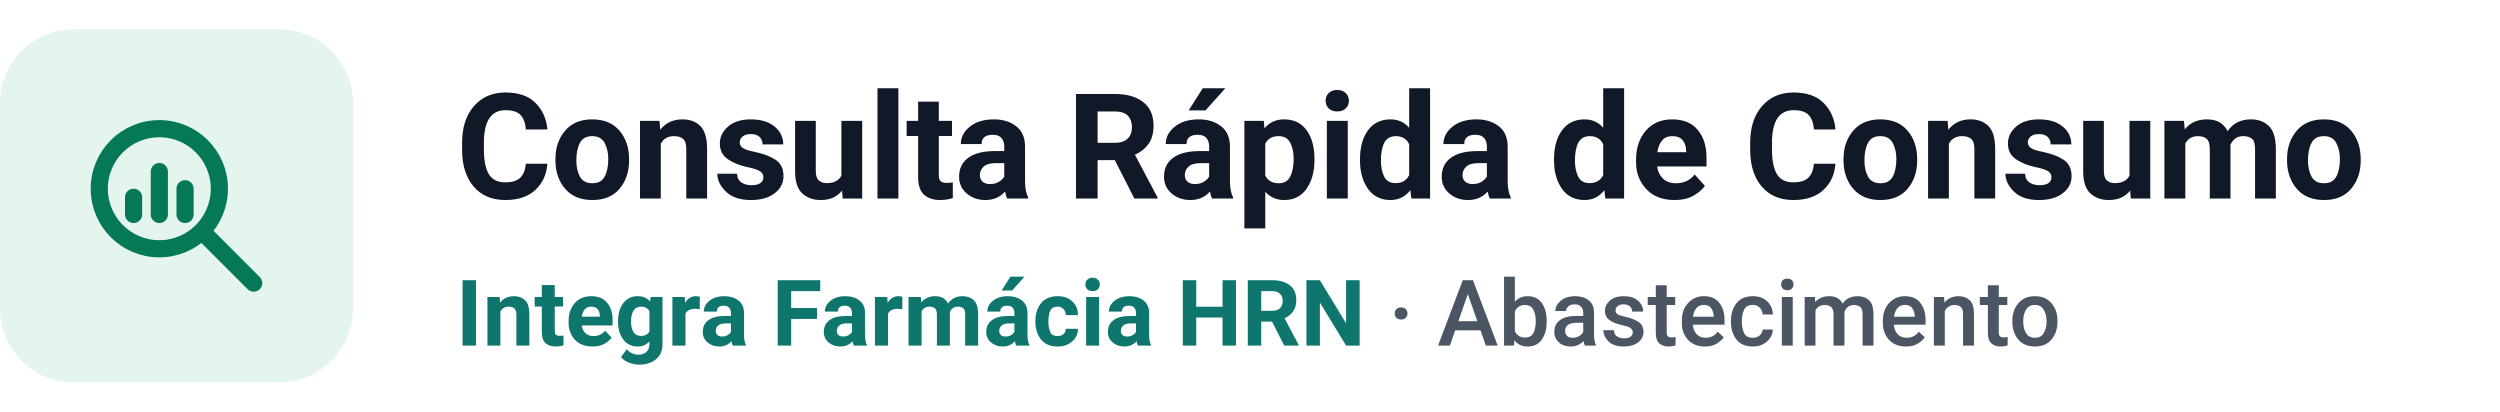
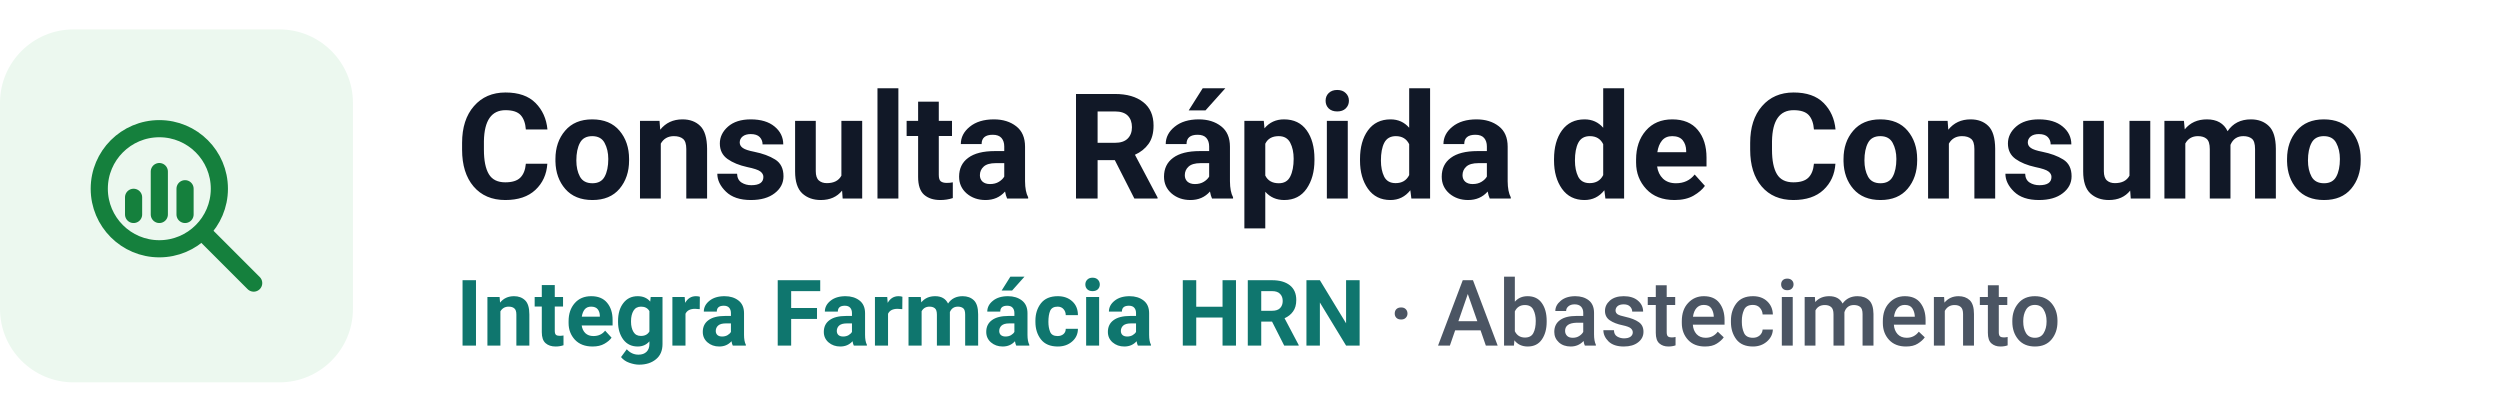
<svg xmlns="http://www.w3.org/2000/svg" viewBox="0 0 340 56" role="img" aria-label="Consulta Rápida de Consumo — Integra Farmácia HRN">
-   <rect y="4" width="48" height="48" rx="10" fill="#e3f5ec" />
-   <g transform="translate(10 14) scale(1.1667)" fill="none" stroke="#047857" stroke-width="2" stroke-linecap="round" stroke-linejoin="round">
+   <rect y="4" width="48" height="48" rx="10" fill="#ecf8ef" />
+   <g transform="translate(10 14) scale(1.1667)" fill="none" stroke="#15803d" stroke-width="2" stroke-linecap="round" stroke-linejoin="round">
    <circle cx="10" cy="10" r="7" />
    <path d="M21 21l-6 -6" />
    <path d="M7 13v-2" />
    <path d="M10 13v-5" />
    <path d="M13 13v-3" />
  </g>
  <text x="62" y="27" font-family="Figtree, system-ui, -apple-system, Segoe UI, Roboto, sans-serif" font-size="20" font-weight="700" letter-spacing="-.2" fill="#111827">Consulta Rápida de Consumo</text>
  <text x="62" y="47" font-family="Figtree, system-ui, -apple-system, Segoe UI, Roboto, sans-serif" font-size="12.5" font-weight="500" fill="#4b5563">
    <tspan font-weight="700" fill="#0f766e">Integra Farmácia HRN</tspan> · Abastecimento</text>
</svg>
